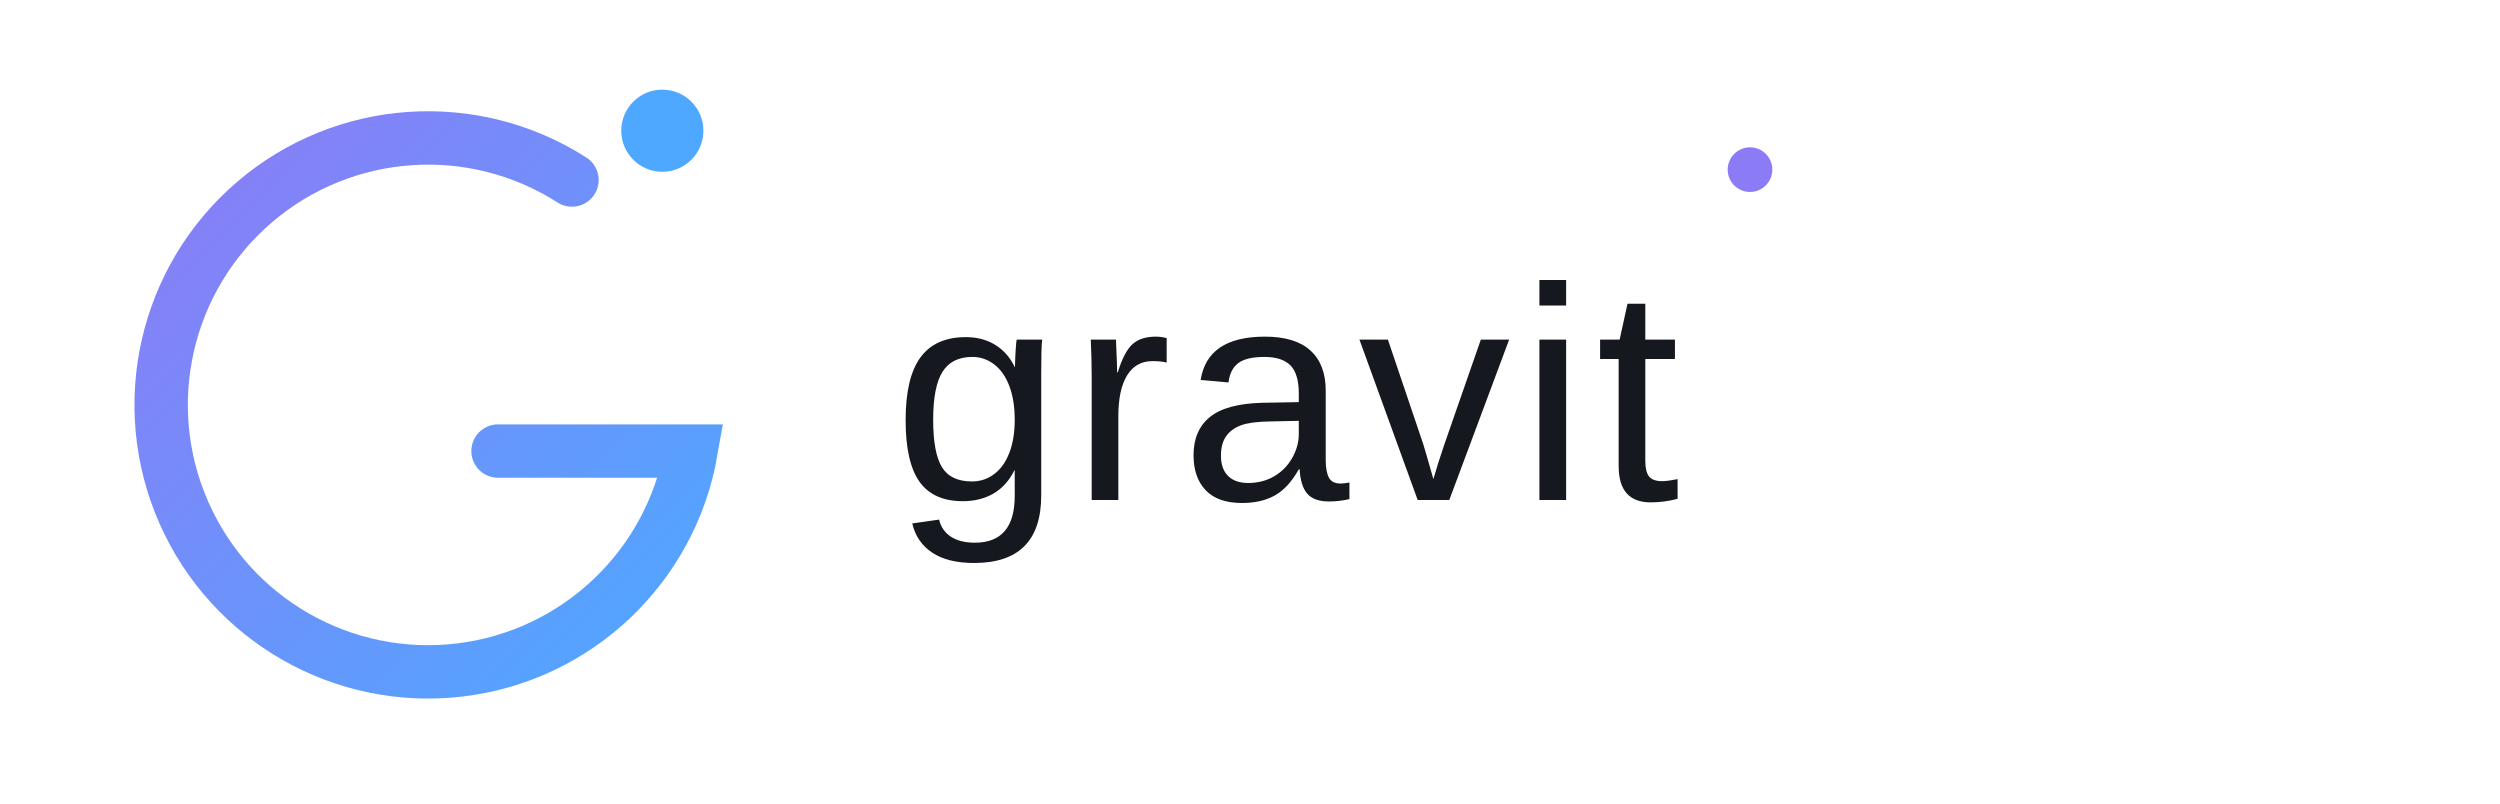
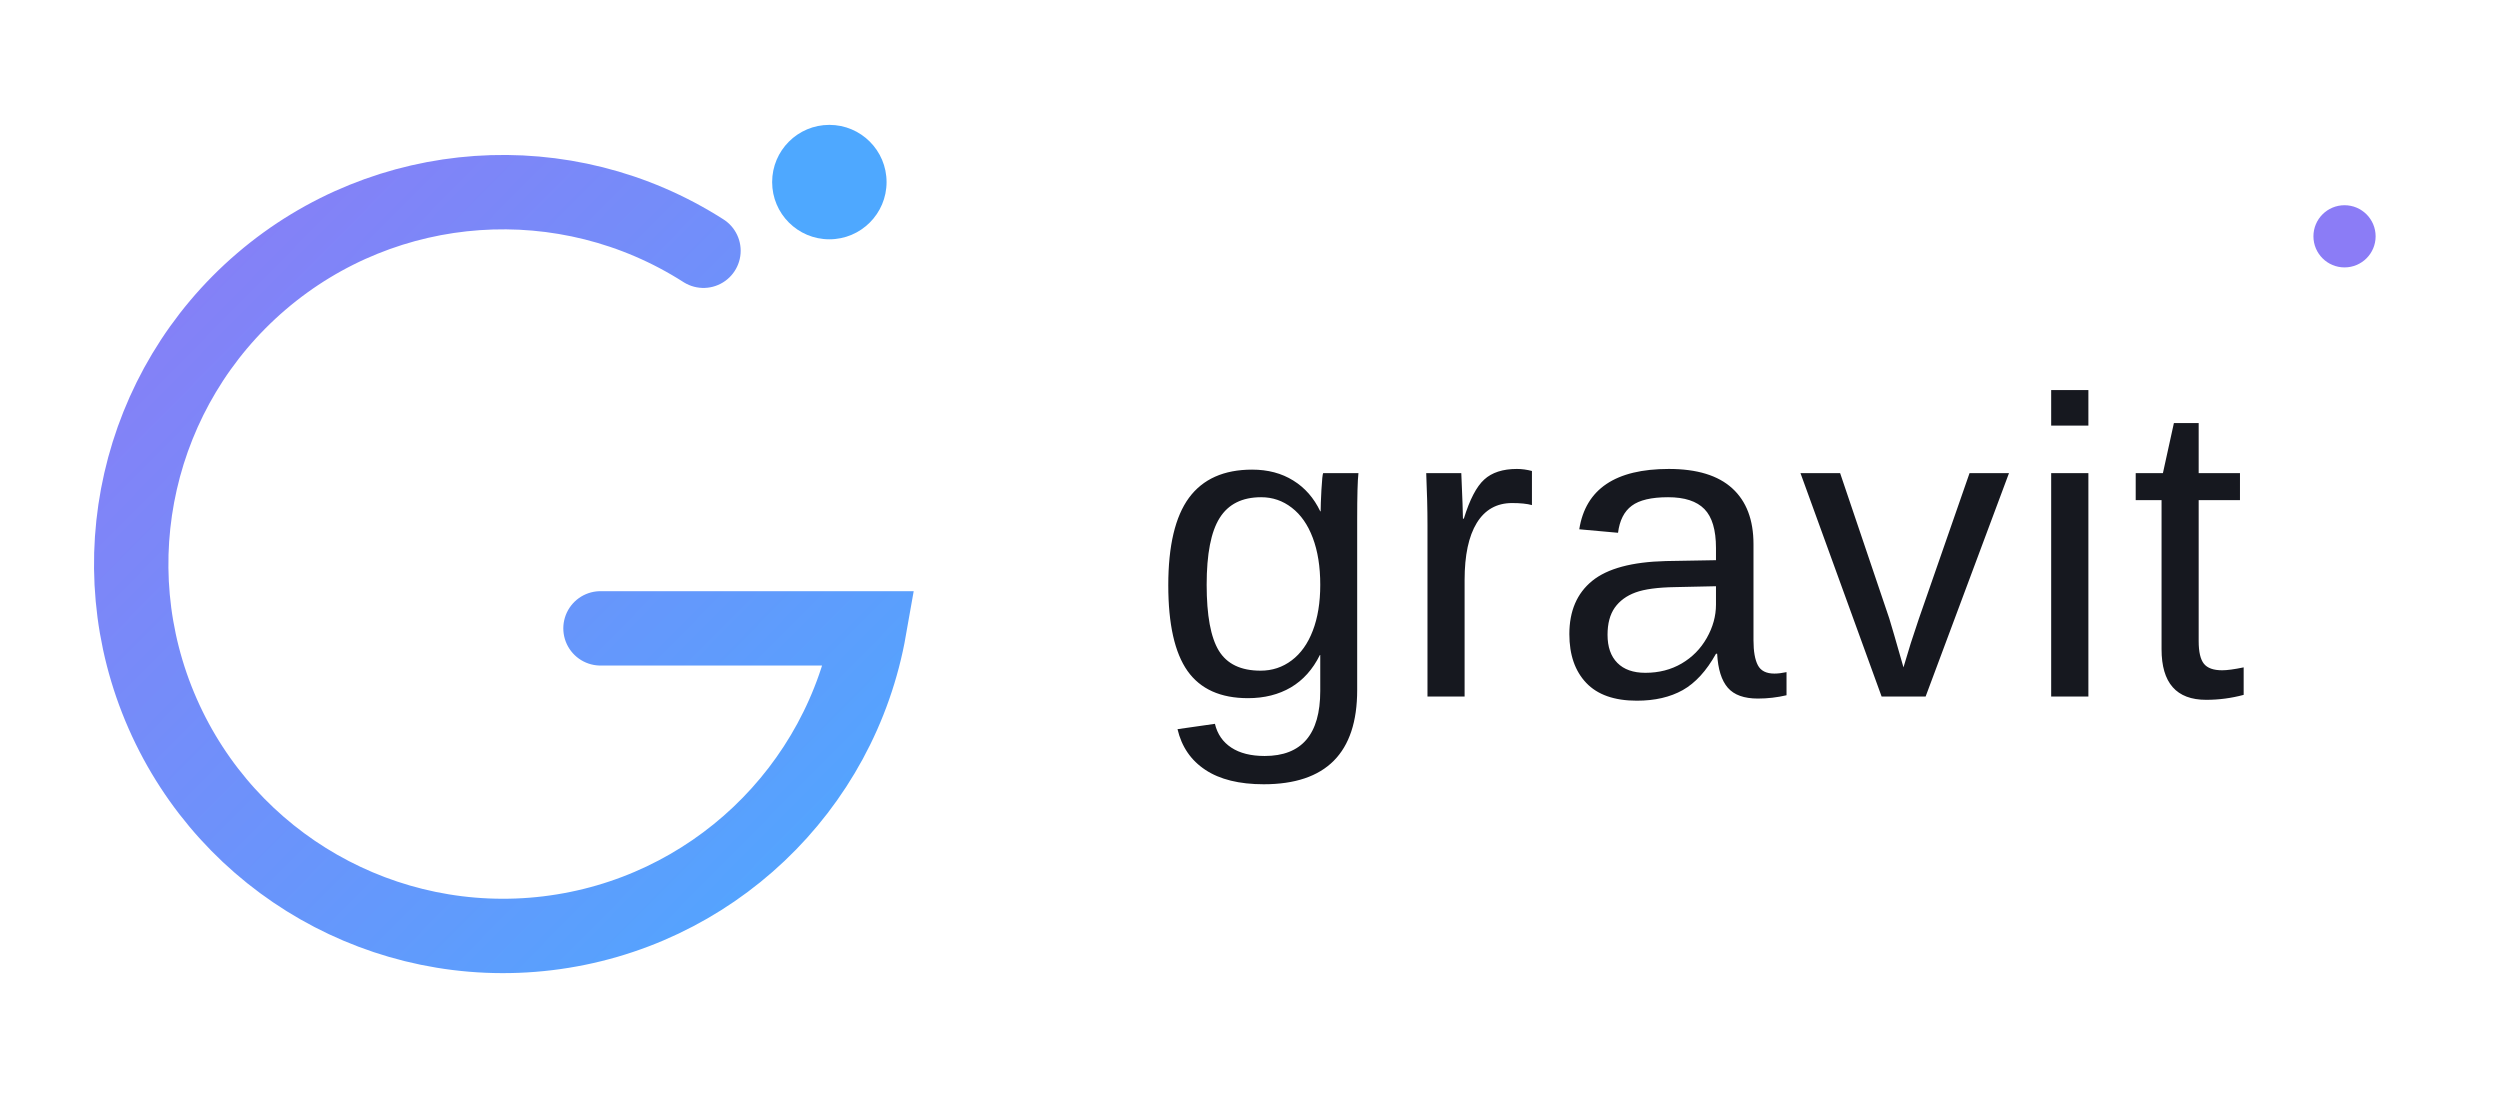
- <svg xmlns="http://www.w3.org/2000/svg" width="560" height="180" viewBox="0 0 560 180" role="img" aria-label="Gravit logo light">
+ <svg xmlns="http://www.w3.org/2000/svg" width="402" height="180" viewBox="0 0 402 180" role="img" aria-label="Gravit logo light">
  <defs>
    <linearGradient id="lum" x1="0" y1="0" x2="1" y2="1">
      <stop offset="0" stop-color="#8B7CF6" />
      <stop offset="1" stop-color="#4EA8FF" />
    </linearGradient>
  </defs>
-   <g transform="translate(95,90) scale(0.92)">
+   <g transform="translate(80,90) scale(0.92)">
    <path d="M 36 -54 A 65 65 0 1 0 65 12 L 18 12" fill="none" stroke="url(#lum)" stroke-width="13" stroke-linecap="round" />
    <circle cx="58" cy="-66" r="10" fill="#4EA8FF" />
  </g>
-   <text x="200" y="112" font-family="'Segoe UI','Helvetica Neue',Arial,sans-serif" font-size="68" font-weight="400" letter-spacing="2" fill="#16181F">gravit</text>
-   <circle cx="392" cy="38" r="5" fill="#8B7CF6" />
+   <text x="185" y="112" font-family="'Segoe UI','Helvetica Neue',Arial,sans-serif" font-size="68" font-weight="400" letter-spacing="2" fill="#16181F">gravit</text>
+   <circle cx="377" cy="38" r="5" fill="#8B7CF6" />
</svg>
